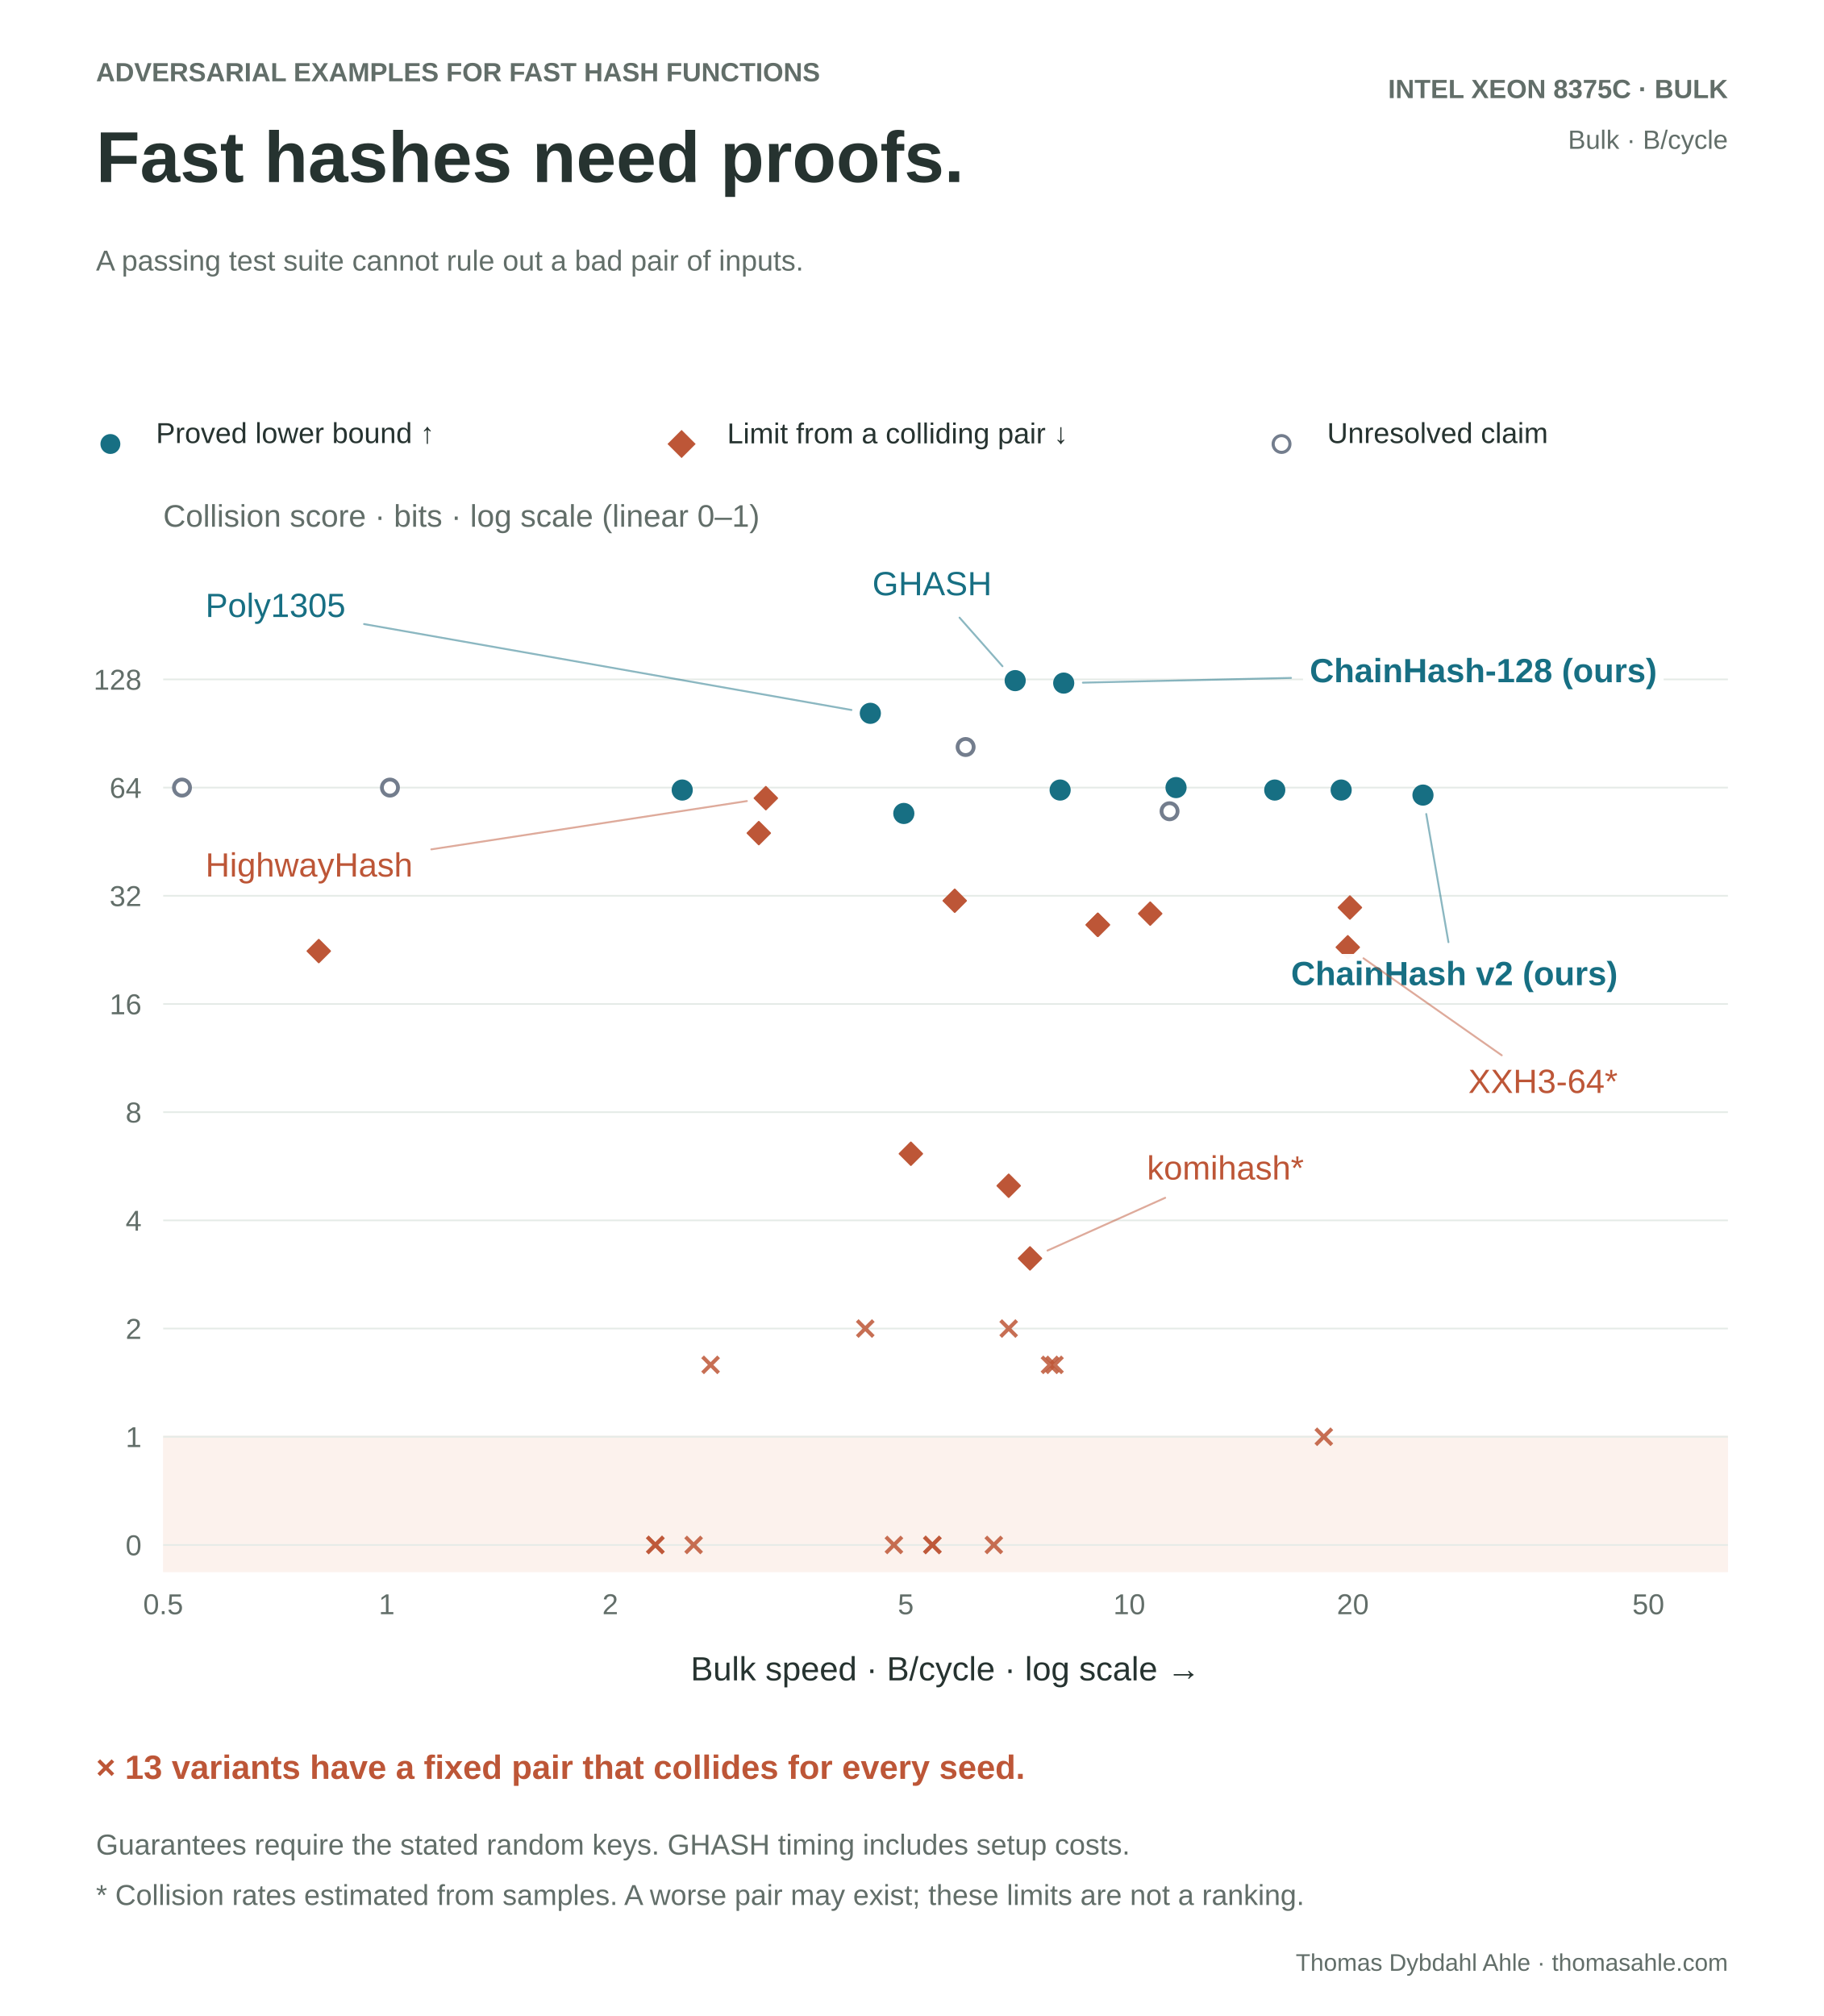
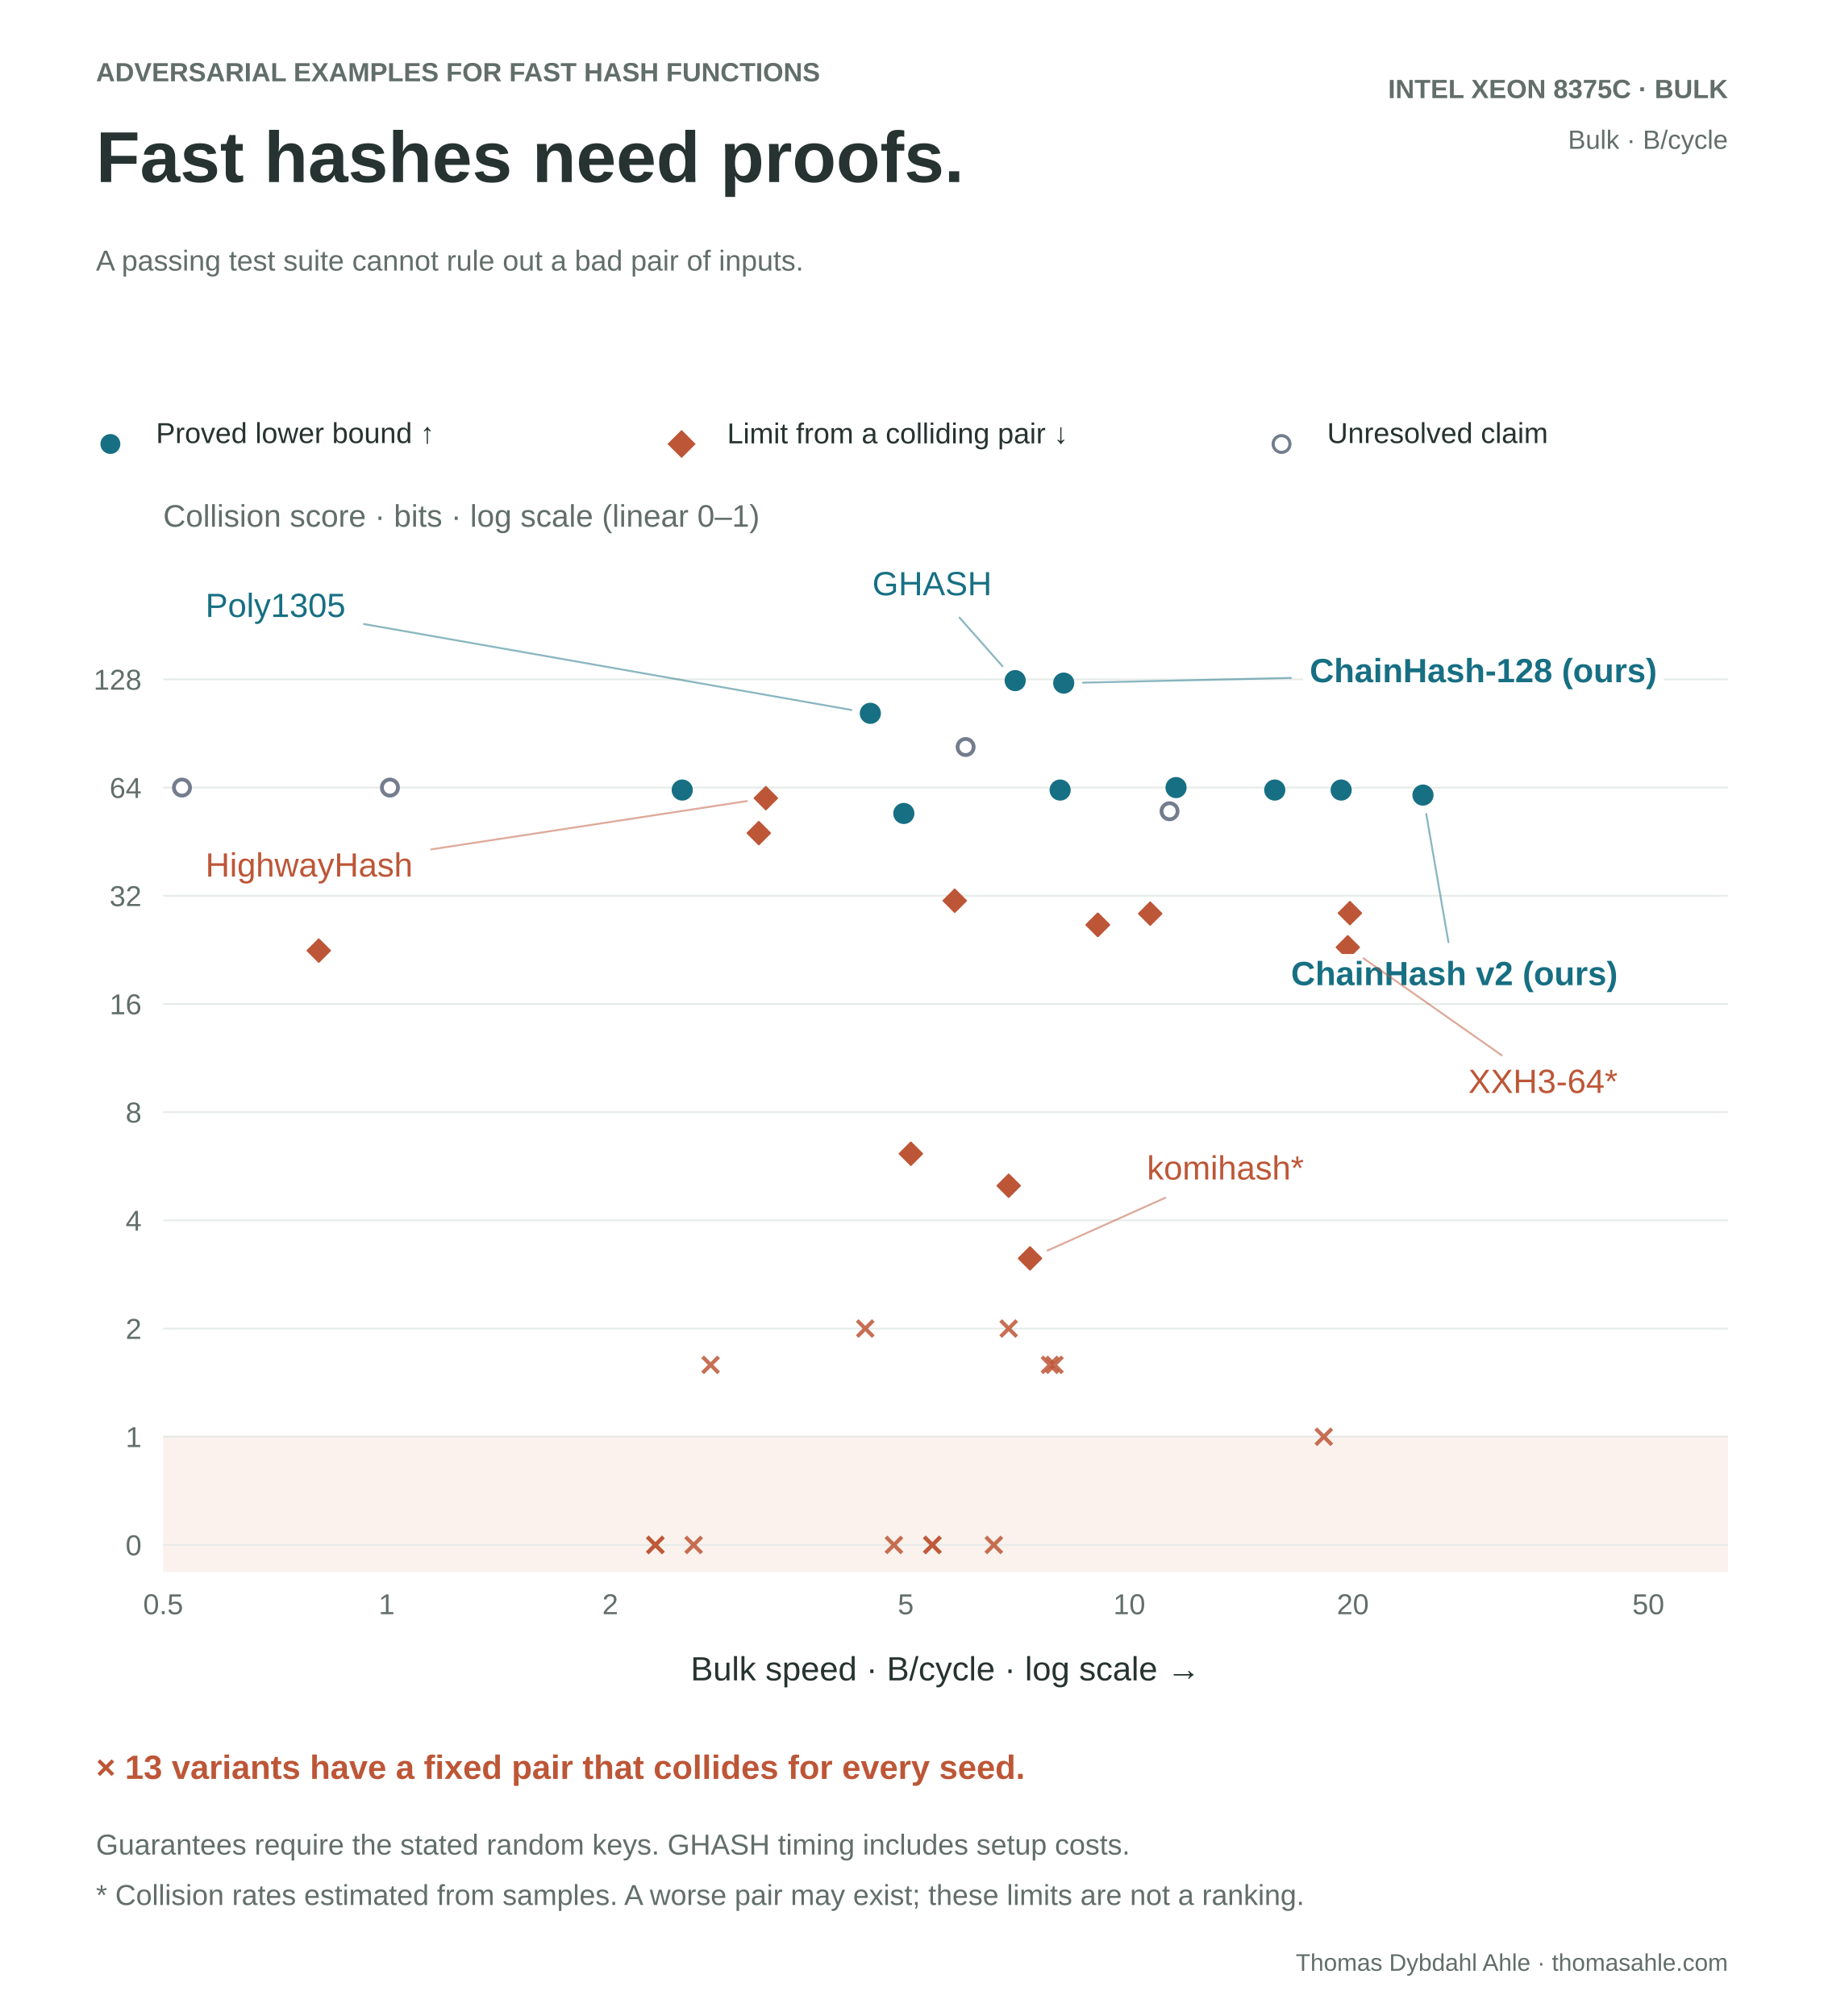
<svg xmlns="http://www.w3.org/2000/svg" xmlns:xlink="http://www.w3.org/1999/xlink" width="760pt" height="840pt" viewBox="0 0 760 840" version="1.1" role="img" aria-label="Fast hashes need proofs: collision bounds versus bulk speed on INTEL XEON 8375C. Logarithmic axes; score is linear from zero to one bit.">
  <defs>
    <style type="text/css">*{stroke-linejoin: round; stroke-linecap: butt}</style>
  </defs>
  <g id="figure_1">
    <g id="patch_1">
      <path d="M 0 840  L 760 840  L 760 0  L 0 0  z " style="fill: #ffffff" />
    </g>
    <g id="axes_1">
      <g id="patch_2">
        <path d="M 68 655  L 720 655  L 720 238  L 68 238  z " style="fill: #ffffff" />
      </g>
      <g id="patch_3">
        <path d="M 68 655  L 720 655  L 720 598.649  L 68 598.649  z " clip-path="url(#p61b7d309a4)" style="fill: #fcf2ed; stroke: #fcf2ed; stroke-linejoin: miter" />
      </g>
      <g id="matplotlib.axis_1">
        <g id="xtick_1">
          <g id="line2d_1" />
          <g id="text_1">
            <text style="fill: #626e69; font: 12px 'Arial', 'DejaVu Sans', sans-serif; text-anchor: middle" x="68" y="672.589" transform="rotate(-0 68 672.5894)">0.5</text>
          </g>
        </g>
        <g id="xtick_2">
          <g id="line2d_2" />
          <g id="text_2">
            <text style="fill: #626e69; font: 12px 'Arial', 'DejaVu Sans', sans-serif; text-anchor: middle" x="161.143" y="672.589" transform="rotate(-0 161.1429 672.5894)">1</text>
          </g>
        </g>
        <g id="xtick_3">
          <g id="line2d_3" />
          <g id="text_3">
            <text style="fill: #626e69; font: 12px 'Arial', 'DejaVu Sans', sans-serif; text-anchor: middle" x="254.286" y="672.589" transform="rotate(-0 254.2857 672.5894)">2</text>
          </g>
        </g>
        <g id="xtick_4">
          <g id="line2d_4" />
          <g id="text_4">
            <text style="fill: #626e69; font: 12px 'Arial', 'DejaVu Sans', sans-serif; text-anchor: middle" x="377.414" y="672.589" transform="rotate(-0 377.4139 672.5894)">5</text>
          </g>
        </g>
        <g id="xtick_5">
          <g id="line2d_5" />
          <g id="text_5">
            <text style="fill: #626e69; font: 12px 'Arial', 'DejaVu Sans', sans-serif; text-anchor: middle" x="470.557" y="672.589" transform="rotate(-0 470.5567 672.5894)">10</text>
          </g>
        </g>
        <g id="xtick_6">
          <g id="line2d_6" />
          <g id="text_6">
            <text style="fill: #626e69; font: 12px 'Arial', 'DejaVu Sans', sans-serif; text-anchor: middle" x="563.7" y="672.589" transform="rotate(-0 563.6996 672.5894)">20</text>
          </g>
        </g>
        <g id="xtick_7">
          <g id="line2d_7" />
          <g id="text_7">
            <text style="fill: #626e69; font: 12px 'Arial', 'DejaVu Sans', sans-serif; text-anchor: middle" x="686.828" y="672.589" transform="rotate(-0 686.8277 672.5894)">50</text>
          </g>
        </g>
        <g id="text_8">
          <text style="fill: #263330; font: 14px 'Arial', 'DejaVu Sans', sans-serif; text-anchor: middle" x="394" y="700.166" transform="rotate(-0 394 700.1659)">Bulk speed · B/cycle · log scale  →</text>
        </g>
      </g>
      <g id="matplotlib.axis_2">
        <g id="ytick_1">
          <g id="line2d_8">
            <path d="M 68 643.73  L 720 643.73  " clip-path="url(#p61b7d309a4)" style="fill: none; stroke: #e5ebe7; stroke-width: 0.7; stroke-linecap: square" />
          </g>
          <g id="line2d_9" />
          <g id="text_9">
            <text style="fill: #626e69; font: 12px 'Arial', 'DejaVu Sans', sans-serif; text-anchor: end" x="59" y="648.024" transform="rotate(-0 59 648.0244)">0</text>
          </g>
        </g>
        <g id="ytick_2">
          <g id="line2d_10">
            <path d="M 68 598.649  L 720 598.649  " clip-path="url(#p61b7d309a4)" style="fill: none; stroke: #e5ebe7; stroke-width: 0.7; stroke-linecap: square" />
          </g>
          <g id="line2d_11" />
          <g id="text_10">
            <text style="fill: #626e69; font: 12px 'Arial', 'DejaVu Sans', sans-serif; text-anchor: end" x="59" y="602.943" transform="rotate(-0 59 602.9433)">1</text>
          </g>
        </g>
        <g id="ytick_3">
          <g id="line2d_12">
            <path d="M 68 553.568  L 720 553.568  " clip-path="url(#p61b7d309a4)" style="fill: none; stroke: #e5ebe7; stroke-width: 0.7; stroke-linecap: square" />
          </g>
          <g id="line2d_13" />
          <g id="text_11">
            <text style="fill: #626e69; font: 12px 'Arial', 'DejaVu Sans', sans-serif; text-anchor: end" x="59" y="557.862" transform="rotate(-0 59 557.8623)">2</text>
          </g>
        </g>
        <g id="ytick_4">
          <g id="line2d_14">
            <path d="M 68 508.486  L 720 508.486  " clip-path="url(#p61b7d309a4)" style="fill: none; stroke: #e5ebe7; stroke-width: 0.7; stroke-linecap: square" />
          </g>
          <g id="line2d_15" />
          <g id="text_12">
            <text style="fill: #626e69; font: 12px 'Arial', 'DejaVu Sans', sans-serif; text-anchor: end" x="59" y="512.781" transform="rotate(-0 59 512.7812)">4</text>
          </g>
        </g>
        <g id="ytick_5">
          <g id="line2d_16">
            <path d="M 68 463.405  L 720 463.405  " clip-path="url(#p61b7d309a4)" style="fill: none; stroke: #e5ebe7; stroke-width: 0.7; stroke-linecap: square" />
          </g>
          <g id="line2d_17" />
          <g id="text_13">
            <text style="fill: #626e69; font: 12px 'Arial', 'DejaVu Sans', sans-serif; text-anchor: end" x="59" y="467.7" transform="rotate(-0 59 467.7001)">8</text>
          </g>
        </g>
        <g id="ytick_6">
          <g id="line2d_18">
            <path d="M 68 418.324  L 720 418.324  " clip-path="url(#p61b7d309a4)" style="fill: none; stroke: #e5ebe7; stroke-width: 0.7; stroke-linecap: square" />
          </g>
          <g id="line2d_19" />
          <g id="text_14">
            <text style="fill: #626e69; font: 12px 'Arial', 'DejaVu Sans', sans-serif; text-anchor: end" x="59" y="422.619" transform="rotate(-0 59 422.619)">16</text>
          </g>
        </g>
        <g id="ytick_7">
          <g id="line2d_20">
            <path d="M 68 373.243  L 720 373.243  " clip-path="url(#p61b7d309a4)" style="fill: none; stroke: #e5ebe7; stroke-width: 0.7; stroke-linecap: square" />
          </g>
          <g id="line2d_21" />
          <g id="text_15">
            <text style="fill: #626e69; font: 12px 'Arial', 'DejaVu Sans', sans-serif; text-anchor: end" x="59" y="377.538" transform="rotate(-0 59 377.5379)">32</text>
          </g>
        </g>
        <g id="ytick_8">
          <g id="line2d_22">
            <path d="M 68 328.162  L 720 328.162  " clip-path="url(#p61b7d309a4)" style="fill: none; stroke: #e5ebe7; stroke-width: 0.7; stroke-linecap: square" />
          </g>
          <g id="line2d_23" />
          <g id="text_16">
            <text style="fill: #626e69; font: 12px 'Arial', 'DejaVu Sans', sans-serif; text-anchor: end" x="59" y="332.457" transform="rotate(-0 59 332.4568)">64</text>
          </g>
        </g>
        <g id="ytick_9">
          <g id="line2d_24">
            <path d="M 68 283.081  L 720 283.081  " clip-path="url(#p61b7d309a4)" style="fill: none; stroke: #e5ebe7; stroke-width: 0.7; stroke-linecap: square" />
          </g>
          <g id="line2d_25" />
          <g id="text_17">
            <text style="fill: #626e69; font: 12px 'Arial', 'DejaVu Sans', sans-serif; text-anchor: end" x="59" y="287.376" transform="rotate(-0 59 287.3758)">128</text>
          </g>
        </g>
      </g>
      <g id="point-city" data-point-id="city" data-speed="5.43" data-bits="0.0" tabindex="0" role="button" aria-label="CityHash64 v1.1.1: 0 bits bits; 5.43 B/cycle. Inspect result.">
        <defs>
          <path id="mbed47526d4" d="M -3.354 3.354  L 3.354 -3.354  M -3.354 -3.354  L 3.354 3.354  " style="stroke: #bd5637; stroke-opacity: 0.85; stroke-width: 1.6" />
        </defs>
        <g clip-path="url(#p61b7d309a4)">
          <use xlink:href="#mbed47526d4" x="388.5" y="643.73" style="fill: #bd5637; fill-opacity: 0.85; stroke: #bd5637; stroke-opacity: 0.85; stroke-width: 1.6" />
        </g>
        <circle cx="388.5" cy="643.73" r="12" fill="transparent" class="point-hit" />
        <circle cx="388.5" cy="643.73" r="10" fill="none" stroke="#263330" stroke-width="1.4" opacity="0" class="point-ring" />
      </g>
      <g id="point-farm" data-point-id="farm" data-speed="5.43" data-bits="0.0" tabindex="0" role="button" aria-label="FarmHash64 NA v1.1: 0 bits bits; 5.43 B/cycle. Inspect result.">
        <g clip-path="url(#p61b7d309a4)">
          <use xlink:href="#mbed47526d4" x="388.5" y="643.73" style="fill: #bd5637; fill-opacity: 0.85; stroke: #bd5637; stroke-opacity: 0.85; stroke-width: 1.6" />
        </g>
        <circle cx="388.5" cy="643.73" r="12" fill="transparent" class="point-hit" />
        <circle cx="388.5" cy="643.73" r="10" fill="none" stroke="#263330" stroke-width="1.4" opacity="0" class="point-ring" />
      </g>
      <g id="point-murmur" data-point-id="murmur" data-speed="2.73" data-bits="1.584962500721156" tabindex="0" role="button" aria-label="MurmurHash3 x64_128: at most 1.59 bits (cap) bits; 2.73 B/cycle. Inspect result.">
        <g clip-path="url(#p61b7d309a4)">
          <use xlink:href="#mbed47526d4" x="296.098" y="568.695" style="fill: #bd5637; fill-opacity: 0.85; stroke: #bd5637; stroke-opacity: 0.85; stroke-width: 1.6" />
        </g>
        <circle cx="296.098" cy="568.695" r="12" fill="transparent" class="point-hit" />
        <circle cx="296.098" cy="568.695" r="10" fill="none" stroke="#263330" stroke-width="1.4" opacity="0" class="point-ring" />
      </g>
      <g id="point-mx3" data-point-id="mx3" data-speed="4.82" data-bits="0.0" tabindex="0" role="button" aria-label="mx3 v3: 0 bits bits; 4.82 B/cycle. Inspect result.">
        <g clip-path="url(#p61b7d309a4)">
          <use xlink:href="#mbed47526d4" x="372.487" y="643.73" style="fill: #bd5637; fill-opacity: 0.85; stroke: #bd5637; stroke-opacity: 0.85; stroke-width: 1.6" />
        </g>
        <circle cx="372.487" cy="643.73" r="12" fill="transparent" class="point-hit" />
        <circle cx="372.487" cy="643.73" r="10" fill="none" stroke="#263330" stroke-width="1.4" opacity="0" class="point-ring" />
      </g>
      <g id="point-fasthash-64" data-point-id="fasthash-64" data-speed="2.3" data-bits="0.0" tabindex="0" role="button" aria-label="fasthash-64: 0 bits bits; 2.3 B/cycle. Inspect result.">
        <g clip-path="url(#p61b7d309a4)">
          <use xlink:href="#mbed47526d4" x="273.066" y="643.73" style="fill: #bd5637; fill-opacity: 0.85; stroke: #bd5637; stroke-opacity: 0.85; stroke-width: 1.6" />
        </g>
        <circle cx="273.066" cy="643.73" r="12" fill="transparent" class="point-hit" />
        <circle cx="273.066" cy="643.73" r="10" fill="none" stroke="#263330" stroke-width="1.4" opacity="0" class="point-ring" />
      </g>
      <g id="point-fasthash-32" data-point-id="fasthash-32" data-speed="2.3" data-bits="0.0" tabindex="0" role="button" aria-label="fasthash-32: 0 bits bits; 2.3 B/cycle. Inspect result.">
        <g clip-path="url(#p61b7d309a4)">
          <use xlink:href="#mbed47526d4" x="273.066" y="643.73" style="fill: #bd5637; fill-opacity: 0.85; stroke: #bd5637; stroke-opacity: 0.85; stroke-width: 1.6" />
        </g>
        <circle cx="273.066" cy="643.73" r="12" fill="transparent" class="point-hit" />
        <circle cx="273.066" cy="643.73" r="10" fill="none" stroke="#263330" stroke-width="1.4" opacity="0" class="point-ring" />
      </g>
-       <g id="point-muse" data-point-id="muse" data-speed="7.82" data-bits="1.584962500721156" tabindex="0" role="button" aria-label="MuseAir v0.3: at most 1.59 bits (cap) bits; 7.82 B/cycle. Inspect result.">
+       <g id="point-muse" data-point-id="muse" data-speed="7.82" data-bits="1.584962500721156" tabindex="0" role="button" aria-label="MuseAir v0.3 (SMHasher3); current v2 untested: at most 1.59 bits (cap); version-bound to v0.3 bits; 7.82 B/cycle. Inspect result.">
        <g clip-path="url(#p61b7d309a4)">
          <use xlink:href="#mbed47526d4" x="437.513" y="568.695" style="fill: #bd5637; fill-opacity: 0.85; stroke: #bd5637; stroke-opacity: 0.85; stroke-width: 1.6" />
        </g>
        <circle cx="437.513" cy="568.695" r="12" fill="transparent" class="point-hit" />
        <circle cx="437.513" cy="568.695" r="10" fill="none" stroke="#263330" stroke-width="1.4" opacity="0" class="point-ring" />
      </g>
      <g id="point-komi" data-point-id="komi" data-speed="7.35" data-bits="3.13512916189466" tabindex="0" role="button" aria-label="komihash v5.27 / v5.34: at most 3.14 bits (cap; sampled) bits; 7.35 B/cycle. Inspect result.">
        <defs>
          <path id="ma47640ded7" d="M -0 4.743  L 4.743 0  L 0 -4.743  L -4.743 -0  z " style="stroke: #bd5637; stroke-width: 0.7" />
        </defs>
        <g clip-path="url(#p61b7d309a4)">
          <use xlink:href="#ma47640ded7" x="429.184" y="524.331" style="fill: #bd5637; stroke: #bd5637; stroke-width: 0.7" />
        </g>
        <circle cx="429.184" cy="524.331" r="12" fill="transparent" class="point-hit" />
        <circle cx="429.184" cy="524.331" r="10" fill="none" stroke="#263330" stroke-width="1.4" opacity="0" class="point-ring" />
      </g>
      <g id="point-t1ha" data-point-id="t1ha" data-speed="5.82" data-bits="31.0" tabindex="0" role="button" aria-label="t1ha2_atonce-64 v2.1.4: at most 31 bits (cap; sampled) bits; 5.82 B/cycle. Inspect result.">
        <g clip-path="url(#p61b7d309a4)">
          <use xlink:href="#ma47640ded7" x="397.821" y="375.308" style="fill: #bd5637; stroke: #bd5637; stroke-width: 0.7" />
        </g>
        <circle cx="397.821" cy="375.308" r="12" fill="transparent" class="point-hit" />
        <circle cx="397.821" cy="375.308" r="10" fill="none" stroke="#263330" stroke-width="1.4" opacity="0" class="point-ring" />
      </g>
      <g id="point-a5" data-point-id="a5" data-speed="3.17" data-bits="47.80910046980944" tabindex="0" role="button" aria-label="a5hash v5.21, 64-bit: at most 47.81 bits (cap) bits; 3.17 B/cycle. Inspect result.">
        <g clip-path="url(#p61b7d309a4)">
          <use xlink:href="#ma47640ded7" x="316.178" y="347.132" style="fill: #bd5637; stroke: #bd5637; stroke-width: 0.7" />
        </g>
        <circle cx="316.178" cy="347.132" r="12" fill="transparent" class="point-hit" />
        <circle cx="316.178" cy="347.132" r="10" fill="none" stroke="#263330" stroke-width="1.4" opacity="0" class="point-ring" />
      </g>
      <g id="point-a5wide" data-point-id="a5wide" data-speed="7.93" data-bits="1.584962500721156" tabindex="0" role="button" aria-label="a5hash v5.21, 128-bit: at most 1.59 bits (cap) bits; 7.93 B/cycle. Inspect result.">
        <g clip-path="url(#p61b7d309a4)">
          <use xlink:href="#mbed47526d4" x="439.39" y="568.695" style="fill: #bd5637; fill-opacity: 0.85; stroke: #bd5637; stroke-opacity: 0.85; stroke-width: 1.6" />
        </g>
        <circle cx="439.39" cy="568.695" r="12" fill="transparent" class="point-hit" />
        <circle cx="439.39" cy="568.695" r="10" fill="none" stroke="#263330" stroke-width="1.4" opacity="0" class="point-ring" />
      </g>
      <g id="point-rapid3" data-point-id="rapid3" data-speed="10.67" data-bits="28.540568381362704" tabindex="0" role="button" aria-label="rapidhash v3: at most 28.5 bits (cap; sampled); 95% Poisson interval [27.7, 29.5] bits; 10.67 B/cycle. Inspect result.">
        <g clip-path="url(#p61b7d309a4)">
          <use xlink:href="#ma47640ded7" x="479.271" y="380.684" style="fill: #bd5637; stroke: #bd5637; stroke-width: 0.7" />
        </g>
        <circle cx="479.271" cy="380.684" r="12" fill="transparent" class="point-hit" />
        <circle cx="479.271" cy="380.684" r="10" fill="none" stroke="#263330" stroke-width="1.4" opacity="0" class="point-ring" />
      </g>
      <g id="point-foldhash-fast" data-point-id="foldhash-fast" data-speed="9.07" data-bits="26.57111644798981" tabindex="0" role="button" aria-label="foldhash-fast 0.2.0: at most 26.5711 bits (cap; sampled); 95% Poisson [26.5173, 26.6255] bits; 9.07 B/cycle. Inspect result.">
        <g clip-path="url(#p61b7d309a4)">
          <use xlink:href="#ma47640ded7" x="457.44" y="385.335" style="fill: #bd5637; stroke: #bd5637; stroke-width: 0.7" />
        </g>
        <circle cx="457.44" cy="385.335" r="12" fill="transparent" class="point-hit" />
        <circle cx="457.44" cy="385.335" r="10" fill="none" stroke="#263330" stroke-width="1.4" opacity="0" class="point-ring" />
      </g>
      <g id="point-foldhash-quality" data-point-id="foldhash-quality" data-speed="9.07" data-bits="26.557056504151273" tabindex="0" role="button" aria-label="foldhash-quality 0.2.0: at most 26.5571 bits (cap; sampled); 95% Poisson [26.4499, 26.6663] bits; 9.07 B/cycle. Inspect result.">
        <g clip-path="url(#p61b7d309a4)">
          <use xlink:href="#ma47640ded7" x="457.44" y="385.369" style="fill: #bd5637; stroke: #bd5637; stroke-width: 0.7" />
        </g>
        <circle cx="457.44" cy="385.369" r="12" fill="transparent" class="point-hit" />
        <circle cx="457.44" cy="385.369" r="10" fill="none" stroke="#263330" stroke-width="1.4" opacity="0" class="point-ring" />
      </g>
      <g id="point-mum" data-point-id="mum" data-speed="6.57" data-bits="0.0" tabindex="0" role="button" aria-label="MUM v3: 0 bits bits; 6.57 B/cycle. Inspect result.">
        <g clip-path="url(#p61b7d309a4)">
          <use xlink:href="#mbed47526d4" x="414.109" y="643.73" style="fill: #bd5637; fill-opacity: 0.85; stroke: #bd5637; stroke-opacity: 0.85; stroke-width: 1.6" />
        </g>
        <circle cx="414.109" cy="643.73" r="12" fill="transparent" class="point-hit" />
        <circle cx="414.109" cy="643.73" r="10" fill="none" stroke="#263330" stroke-width="1.4" opacity="0" class="point-ring" />
      </g>
      <g id="point-mir" data-point-id="mir" data-speed="2.59" data-bits="0.0" tabindex="0" role="button" aria-label="mir.exact / mir.inexact: 0 bits bits; 2.59 B/cycle. Inspect result.">
        <g clip-path="url(#p61b7d309a4)">
          <use xlink:href="#mbed47526d4" x="289.024" y="643.73" style="fill: #bd5637; fill-opacity: 0.85; stroke: #bd5637; stroke-opacity: 0.85; stroke-width: 1.6" />
        </g>
        <circle cx="289.024" cy="643.73" r="12" fill="transparent" class="point-hit" />
        <circle cx="289.024" cy="643.73" r="10" fill="none" stroke="#263330" stroke-width="1.4" opacity="0" class="point-ring" />
      </g>
      <g id="point-xxh3-64" data-point-id="xxh3-64" data-speed="19.69" data-bits="23.008478153924305" tabindex="0" role="button" aria-label="XXH3-64 0.8.3: at most 23.01 bits (cap; 95% interval 22.919839043866432–23.098503065606845) bits; 19.69 B/cycle. Inspect result.">
        <g clip-path="url(#p61b7d309a4)">
          <use xlink:href="#ma47640ded7" x="561.6" y="394.698" style="fill: #bd5637; stroke: #bd5637; stroke-width: 0.7" />
        </g>
        <circle cx="561.6" cy="394.698" r="12" fill="transparent" class="point-hit" />
        <circle cx="561.6" cy="394.698" r="10" fill="none" stroke="#263330" stroke-width="1.4" opacity="0" class="point-ring" />
      </g>
-       <g id="point-xxh3-128" data-point-id="xxh3-128" data-speed="19.82" data-bits="29.67807190511264" tabindex="0" role="button" aria-label="XXH3-128 0.8.3: at most 29.7 bits (cap; sampled); 95% Poisson interval [28.5, 31.3] bits; 19.82 B/cycle. Inspect result.">
-         <g clip-path="url(#p61b7d309a4)">
-           <use xlink:href="#ma47640ded7" x="562.485" y="378.142" style="fill: #bd5637; stroke: #bd5637; stroke-width: 0.7" />
-         </g>
-         <circle cx="562.485" cy="378.142" r="12" fill="transparent" class="point-hit" />
-         <circle cx="562.485" cy="378.142" r="10" fill="none" stroke="#263330" stroke-width="1.4" opacity="0" class="point-ring" />
+       <g id="point-xxh3-128" data-point-id="xxh3-128" data-speed="19.82" data-bits="28.634" tabindex="0" role="button" aria-label="XXH3-128 0.8.3: at most 28.6 bits (cap; sampled); 95% Poisson interval [28.4, 28.9] bits; 19.82 B/cycle. Inspect result.">
+         <g clip-path="url(#p61b7d309a4)">
+           <use xlink:href="#ma47640ded7" x="562.485" y="380.472" style="fill: #bd5637; stroke: #bd5637; stroke-width: 0.7" />
+         </g>
+         <circle cx="562.485" cy="380.472" r="12" fill="transparent" class="point-hit" />
+         <circle cx="562.485" cy="380.472" r="10" fill="none" stroke="#263330" stroke-width="1.4" opacity="0" class="point-ring" />
      </g>
      <g id="point-highway" data-point-id="highway" data-speed="3.24" data-bits="59.8075787461754" tabindex="0" role="button" aria-label="HighwayHash-64, frozen: at most 59.81 bits (cap) bits; 3.24 B/cycle. Inspect result.">
        <g clip-path="url(#p61b7d309a4)">
          <use xlink:href="#ma47640ded7" x="319.113" y="332.569" style="fill: #bd5637; stroke: #bd5637; stroke-width: 0.7" />
        </g>
        <circle cx="319.113" cy="332.569" r="12" fill="transparent" class="point-hit" />
        <circle cx="319.113" cy="332.569" r="10" fill="none" stroke="#263330" stroke-width="1.4" opacity="0" class="point-ring" />
      </g>
      <g id="point-spooky" data-point-id="spooky" data-speed="5.08" data-bits="6.129270753827899" tabindex="0" role="button" aria-label="SpookyHash V2-64: at most 6.13 bits (cap; sampled) bits; 5.08 B/cycle. Inspect result.">
        <g clip-path="url(#p61b7d309a4)">
          <use xlink:href="#ma47640ded7" x="379.547" y="480.729" style="fill: #bd5637; stroke: #bd5637; stroke-width: 0.7" />
        </g>
        <circle cx="379.547" cy="480.729" r="12" fill="transparent" class="point-hit" />
        <circle cx="379.547" cy="480.729" r="10" fill="none" stroke="#263330" stroke-width="1.4" opacity="0" class="point-ring" />
      </g>
      <g id="point-pengyhash" data-point-id="pengyhash" data-speed="4.41" data-bits="2.0" tabindex="0" role="button" aria-label="pengyhash v0.3: at most 2 bits (cap) bits; 4.41 B/cycle. Inspect result.">
        <g clip-path="url(#p61b7d309a4)">
          <use xlink:href="#mbed47526d4" x="360.541" y="553.568" style="fill: #bd5637; fill-opacity: 0.85; stroke: #bd5637; stroke-opacity: 0.85; stroke-width: 1.6" />
        </g>
        <circle cx="360.541" cy="553.568" r="12" fill="transparent" class="point-hit" />
        <circle cx="360.541" cy="553.568" r="10" fill="none" stroke="#263330" stroke-width="1.4" opacity="0" class="point-ring" />
      </g>
      <g id="point-nmhash32" data-point-id="nmhash32" data-speed="6.88" data-bits="4.993026634712533" tabindex="0" role="button" aria-label="nmhash32 v2: at most 4.994 bits (cap) bits; 6.88 B/cycle. Inspect result.">
        <g clip-path="url(#p61b7d309a4)">
          <use xlink:href="#ma47640ded7" x="420.304" y="494.064" style="fill: #bd5637; stroke: #bd5637; stroke-width: 0.7" />
        </g>
        <circle cx="420.304" cy="494.064" r="12" fill="transparent" class="point-hit" />
        <circle cx="420.304" cy="494.064" r="10" fill="none" stroke="#263330" stroke-width="1.4" opacity="0" class="point-ring" />
      </g>
      <g id="point-nmhash32x" data-point-id="nmhash32x" data-speed="6.88" data-bits="2.0" tabindex="0" role="button" aria-label="nmhash32x v2: at most 2 bits (cap) bits; 6.88 B/cycle. Inspect result.">
        <g clip-path="url(#p61b7d309a4)">
          <use xlink:href="#mbed47526d4" x="420.304" y="553.568" style="fill: #bd5637; fill-opacity: 0.85; stroke: #bd5637; stroke-opacity: 0.85; stroke-width: 1.6" />
        </g>
        <circle cx="420.304" cy="553.568" r="12" fill="transparent" class="point-hit" />
        <circle cx="420.304" cy="553.568" r="10" fill="none" stroke="#263330" stroke-width="1.4" opacity="0" class="point-ring" />
      </g>
      <g id="point-gx" data-point-id="gx" data-speed="18.28" data-bits="1.0" tabindex="0" role="button" aria-label="gxhash-64 v3.5.0: at most 1 bits (cap) bits; 18.28 B/cycle. Inspect result.">
        <g clip-path="url(#p61b7d309a4)">
          <use xlink:href="#mbed47526d4" x="551.616" y="598.649" style="fill: #bd5637; fill-opacity: 0.85; stroke: #bd5637; stroke-opacity: 0.85; stroke-width: 1.6" />
        </g>
        <circle cx="551.616" cy="598.649" r="12" fill="transparent" class="point-hit" />
        <circle cx="551.616" cy="598.649" r="10" fill="none" stroke="#263330" stroke-width="1.4" opacity="0" class="point-ring" />
      </g>
-       <g id="point-ahash" data-point-id="ahash" data-speed="0.81" data-bits="22.454208096559523" tabindex="0" role="button" aria-label="aHash 0.8.12, AES path: at most 22.45 bits (cap; sampled); 95% ≈ ±0.06 bits bits; 0.81 B/cycle. Inspect result.">
-         <g clip-path="url(#p61b7d309a4)">
-           <use xlink:href="#ma47640ded7" x="132.827" y="396.284" style="fill: #bd5637; stroke: #bd5637; stroke-width: 0.7" />
-         </g>
-         <circle cx="132.827" cy="396.284" r="12" fill="transparent" class="point-hit" />
-         <circle cx="132.827" cy="396.284" r="10" fill="none" stroke="#263330" stroke-width="1.4" opacity="0" class="point-ring" />
+       <g id="point-ahash" data-point-id="ahash" data-speed="0.81" data-bits="22.5222" tabindex="0" role="button" aria-label="aHash 0.8.12, AES path: at most 22.52 bits (cap; sampled); 95% ≈ ±0.02 bits bits; 0.81 B/cycle. Inspect result.">
+         <g clip-path="url(#p61b7d309a4)">
+           <use xlink:href="#ma47640ded7" x="132.827" y="396.087" style="fill: #bd5637; stroke: #bd5637; stroke-width: 0.7" />
+         </g>
+         <circle cx="132.827" cy="396.087" r="12" fill="transparent" class="point-hit" />
+         <circle cx="132.827" cy="396.087" r="10" fill="none" stroke="#263330" stroke-width="1.4" opacity="0" class="point-ring" />
      </g>
      <g id="point-siphash-1-3" data-point-id="siphash-1-3" data-speed="1.01" data-bits="64" tabindex="0" role="button" aria-label="SipHash-1-3: 64 bits · cryptographic assumption; best known attack far below 2^-64 (see records/siphash/) bits; 1.01 B/cycle. Inspect result.">
        <defs>
          <path id="m716f67a578" d="M 0 3.354  C 0.89 3.354 1.743 3.001 2.372 2.372  C 3.001 1.743 3.354 0.89 3.354 0  C 3.354 -0.89 3.001 -1.743 2.372 -2.372  C 1.743 -3.001 0.89 -3.354 0 -3.354  C -0.89 -3.354 -1.743 -3.001 -2.372 -2.372  C -3.001 -1.743 -3.354 -0.89 -3.354 0  C -3.354 0.89 -3.001 1.743 -2.372 2.372  C -1.743 3.001 -0.89 3.354 0 3.354  z " style="stroke: #737d8d; stroke-width: 1.6" />
        </defs>
        <g clip-path="url(#p61b7d309a4)">
          <use xlink:href="#m716f67a578" x="162.48" y="328.162" style="fill: #ffffff; stroke: #737d8d; stroke-width: 1.6" />
        </g>
        <circle cx="162.48" cy="328.162" r="12" fill="transparent" class="point-hit" />
        <circle cx="162.48" cy="328.162" r="10" fill="none" stroke="#263330" stroke-width="1.4" opacity="0" class="point-ring" />
      </g>
      <g id="point-siphash-2-4" data-point-id="siphash-2-4" data-speed="0.53" data-bits="64" tabindex="0" role="button" aria-label="SipHash-2-4: 64 bits · cryptographic assumption; best known attack far below 2^-64 (see records/siphash/) bits; 0.53 B/cycle. Inspect result.">
        <g clip-path="url(#p61b7d309a4)">
          <use xlink:href="#m716f67a578" x="75.83" y="328.162" style="fill: #ffffff; stroke: #737d8d; stroke-width: 1.6" />
        </g>
        <circle cx="75.83" cy="328.162" r="12" fill="transparent" class="point-hit" />
        <circle cx="75.83" cy="328.162" r="10" fill="none" stroke="#263330" stroke-width="1.4" opacity="0" class="point-ring" />
      </g>
      <g id="point-polymur" data-point-id="polymur" data-speed="4.97" data-bits="54.22679349755191" tabindex="0" role="button" aria-label="PolymurHash 2.0: ≥ 54.2267 bits (proved) bits; 4.97 B/cycle. Inspect result.">
        <defs>
          <path id="m587f84937d" d="M 0 4.062  C 1.077 4.062 2.111 3.634 2.872 2.872  C 3.634 2.111 4.062 1.077 4.062 0  C 4.062 -1.077 3.634 -2.111 2.872 -2.872  C 2.111 -3.634 1.077 -4.062 0 -4.062  C -1.077 -4.062 -2.111 -3.634 -2.872 -2.872  C -3.634 -2.111 -4.062 -1.077 -4.062 0  C -4.062 1.077 -3.634 2.111 -2.872 2.872  C -2.111 3.634 -1.077 4.062 0 4.062  z " style="stroke: #176f83; stroke-width: 0.7" />
        </defs>
        <g clip-path="url(#p61b7d309a4)">
          <use xlink:href="#m587f84937d" x="376.605" y="338.94" style="fill: #176f83; stroke: #176f83; stroke-width: 0.7" />
        </g>
        <circle cx="376.605" cy="338.94" r="12" fill="transparent" class="point-hit" />
        <circle cx="376.605" cy="338.94" r="10" fill="none" stroke="#263330" stroke-width="1.4" opacity="0" class="point-ring" />
      </g>
      <g id="point-poly1305" data-point-id="poly1305" data-speed="4.48" data-bits="103" tabindex="0" role="button" aria-label="Poly1305: ≥ 103 bits (proved) bits; 4.48 B/cycle. Inspect result.">
        <g clip-path="url(#p61b7d309a4)">
          <use xlink:href="#m587f84937d" x="362.657" y="297.214" style="fill: #176f83; stroke: #176f83; stroke-width: 0.7" />
        </g>
        <circle cx="362.657" cy="297.214" r="12" fill="transparent" class="point-hit" />
        <circle cx="362.657" cy="297.214" r="10" fill="none" stroke="#263330" stroke-width="1.4" opacity="0" class="point-ring" />
      </g>
      <g id="point-ghash" data-point-id="ghash" data-speed="7.02" data-bits="127" tabindex="0" role="button" aria-label="GHASH: ≥ 127 bits (proved) bits; 7.02 B/cycle. Inspect result.">
        <g clip-path="url(#p61b7d309a4)">
          <use xlink:href="#m587f84937d" x="423.011" y="283.591" style="fill: #176f83; stroke: #176f83; stroke-width: 0.7" />
        </g>
        <circle cx="423.011" cy="283.591" r="12" fill="transparent" class="point-hit" />
        <circle cx="423.011" cy="283.591" r="10" fill="none" stroke="#263330" stroke-width="1.4" opacity="0" class="point-ring" />
      </g>
      <g id="point-halftimehash-64" data-point-id="halftimehash-64" data-speed="2.5" data-bits="63" tabindex="0" role="button" aria-label="HalftimeHash 64: ≥ 63 bits (proved) bits; 2.5 B/cycle. Inspect result.">
        <g clip-path="url(#p61b7d309a4)">
          <use xlink:href="#m587f84937d" x="284.271" y="329.186" style="fill: #176f83; stroke: #176f83; stroke-width: 0.7" />
        </g>
        <circle cx="284.271" cy="329.186" r="12" fill="transparent" class="point-hit" />
        <circle cx="284.271" cy="329.186" r="10" fill="none" stroke="#263330" stroke-width="1.4" opacity="0" class="point-ring" />
      </g>
      <g id="point-halftimehash-128" data-point-id="halftimehash-128" data-speed="8.07" data-bits="63" tabindex="0" role="button" aria-label="HalftimeHash 128: ≥ 63 bits (proved) bits; 8.07 B/cycle. Inspect result.">
        <g clip-path="url(#p61b7d309a4)">
          <use xlink:href="#m587f84937d" x="441.742" y="329.186" style="fill: #176f83; stroke: #176f83; stroke-width: 0.7" />
        </g>
        <circle cx="441.742" cy="329.186" r="12" fill="transparent" class="point-hit" />
        <circle cx="441.742" cy="329.186" r="10" fill="none" stroke="#263330" stroke-width="1.4" opacity="0" class="point-ring" />
      </g>
      <g id="point-halftimehash-256" data-point-id="halftimehash-256" data-speed="15.7" data-bits="63" tabindex="0" role="button" aria-label="HalftimeHash 256: ≥ 63 bits (proved) bits; 15.7 B/cycle. Inspect result.">
        <g clip-path="url(#p61b7d309a4)">
          <use xlink:href="#m587f84937d" x="531.171" y="329.186" style="fill: #176f83; stroke: #176f83; stroke-width: 0.7" />
        </g>
        <circle cx="531.171" cy="329.186" r="12" fill="transparent" class="point-hit" />
        <circle cx="531.171" cy="329.186" r="10" fill="none" stroke="#263330" stroke-width="1.4" opacity="0" class="point-ring" />
      </g>
      <g id="point-halftimehash-512" data-point-id="halftimehash-512" data-speed="19.29" data-bits="63" tabindex="0" role="button" aria-label="HalftimeHash 512: ≥ 63 bits (proved) bits; 19.29 B/cycle. Inspect result.">
        <g clip-path="url(#p61b7d309a4)">
          <use xlink:href="#m587f84937d" x="558.842" y="329.186" style="fill: #176f83; stroke: #176f83; stroke-width: 0.7" />
        </g>
        <circle cx="558.842" cy="329.186" r="12" fill="transparent" class="point-hit" />
        <circle cx="558.842" cy="329.186" r="10" fill="none" stroke="#263330" stroke-width="1.4" opacity="0" class="point-ring" />
      </g>
      <g id="point-umash" data-point-id="umash" data-speed="11.33" data-bits="55" tabindex="0" role="button" aria-label="UMASH-64: 55 (claimed) bits; 11.33 B/cycle. Inspect result.">
        <g clip-path="url(#p61b7d309a4)">
          <use xlink:href="#m716f67a578" x="487.336" y="338.019" style="fill: #ffffff; stroke: #737d8d; stroke-width: 1.6" />
        </g>
        <circle cx="487.336" cy="338.019" r="12" fill="transparent" class="point-hit" />
        <circle cx="487.336" cy="338.019" r="10" fill="none" stroke="#263330" stroke-width="1.4" opacity="0" class="point-ring" />
      </g>
      <g id="point-umash128" data-point-id="umash128" data-speed="6.02" data-bits="83" tabindex="0" role="button" aria-label="UMASH-128 fingerprint: 83 (claimed) bits; 6.02 B/cycle. Inspect result.">
        <g clip-path="url(#p61b7d309a4)">
          <use xlink:href="#m716f67a578" x="402.361" y="311.255" style="fill: #ffffff; stroke: #737d8d; stroke-width: 1.6" />
        </g>
        <circle cx="402.361" cy="311.255" r="12" fill="transparent" class="point-hit" />
        <circle cx="402.361" cy="311.255" r="10" fill="none" stroke="#263330" stroke-width="1.4" opacity="0" class="point-ring" />
      </g>
      <g id="point-clhash" data-point-id="clhash" data-speed="11.56" data-bits="64" tabindex="0" role="button" aria-label="CLHASH: ≥ 64 bits (proved) bits; 11.56 B/cycle. Inspect result.">
        <g clip-path="url(#p61b7d309a4)">
          <use xlink:href="#m587f84937d" x="490.037" y="328.162" style="fill: #176f83; stroke: #176f83; stroke-width: 0.7" />
        </g>
        <circle cx="490.037" cy="328.162" r="12" fill="transparent" class="point-hit" />
        <circle cx="490.037" cy="328.162" r="10" fill="none" stroke="#263330" stroke-width="1.4" opacity="0" class="point-ring" />
      </g>
      <g id="point-chain-v2" data-point-id="chain-v2" data-speed="24.86" data-bits="61" tabindex="0" role="button" aria-label="ChainHash v2 (ours), 1 KB blocks: ≥ 61 bits · model A bits; 24.86 B/cycle. Inspect result.">
        <g clip-path="url(#p61b7d309a4)">
          <use xlink:href="#m587f84937d" x="592.93" y="331.285" style="fill: #176f83; stroke: #176f83; stroke-width: 0.7" />
        </g>
        <circle cx="592.93" cy="331.285" r="12" fill="transparent" class="point-hit" />
        <circle cx="592.93" cy="331.285" r="10" fill="none" stroke="#263330" stroke-width="1.4" opacity="0" class="point-ring" />
      </g>
      <g id="point-chain128" data-point-id="chain128" data-speed="8.16" data-bits="125" tabindex="0" role="button" aria-label="ChainHash-128 (ours), 512 B blocks: ≥ 125 bits · model A bits; 8.16 B/cycle. Inspect result.">
        <g clip-path="url(#p61b7d309a4)">
          <use xlink:href="#m587f84937d" x="443.232" y="284.624" style="fill: #176f83; stroke: #176f83; stroke-width: 0.7" />
        </g>
        <circle cx="443.232" cy="284.624" r="12" fill="transparent" class="point-hit" />
        <circle cx="443.232" cy="284.624" r="10" fill="none" stroke="#263330" stroke-width="1.4" opacity="0" class="point-ring" />
      </g>
      <g id="leader-ghash" data-leader-for="ghash">
        <path d="M 399.828 257.348  Q 408.772 267.473 417.716 277.597  " style="fill: none; opacity: 0.5; stroke: #176f83; stroke-width: 0.8; stroke-linecap: round" />
      </g>
      <g id="label-ghash" data-label-for="ghash" data-label-key="ghash">
        <g id="patch_4">
          <path d="M 360.697 253.603  L 416.084 253.603  L 416.084 235.2  L 360.697 235.2  z " style="fill: #ffffff; opacity: 0.96" />
        </g>
        <text style="fill: #176f83; font: 14px 'Arial', 'DejaVu Sans', sans-serif; text-anchor: start" x="363.497" y="248.021" transform="rotate(-0 363.4967 248.0209)">GHASH</text>
      </g>
      <g id="leader-poly1305" data-leader-for="poly1305">
        <path d="M 151.705 260.027  Q 253.243 277.926 354.781 295.825  " style="fill: none; opacity: 0.5; stroke: #176f83; stroke-width: 0.8; stroke-linecap: round" />
      </g>
      <g id="label-poly1305" data-label-for="poly1305" data-label-key="poly1305">
        <g id="patch_5">
          <path d="M 82.807 262.825  L 146.783 262.825  L 146.783 244.216  L 82.807 244.216  z " style="fill: #ffffff; opacity: 0.96" />
        </g>
        <text style="fill: #176f83; font: 14px 'Arial', 'DejaVu Sans', sans-serif; text-anchor: start" x="85.607" y="257.079" transform="rotate(-0 85.60715 257.0787)">Poly1305</text>
      </g>
      <g id="leader-chain-v2" data-leader-for="chain-v2">
        <path d="M 603.54 392.566  Q 598.917 365.866 594.295 339.165  " style="fill: none; opacity: 0.5; stroke: #176f83; stroke-width: 0.8; stroke-linecap: round" />
      </g>
      <g id="label-chain-v2" data-label-for="chain-v2" data-label-key="chain-v2">
        <g id="patch_6">
          <path d="M 535.151 416.23  L 676.879 416.23  L 676.879 397.492  L 535.151 397.492  z " style="fill: #ffffff; opacity: 0.96" />
        </g>
        <text style="fill: #176f83; font: 700 14px 'Arial', 'DejaVu Sans', sans-serif; text-anchor: end" x="674.079" y="410.483" transform="rotate(-0 674.0791 410.4835)">ChainHash v2 (ours)</text>
      </g>
      <g id="leader-chain128" data-leader-for="chain128">
        <path d="M 537.939 282.463  Q 494.584 283.452 451.23 284.441  " style="fill: none; opacity: 0.5; stroke: #176f83; stroke-width: 0.8; stroke-linecap: round" />
      </g>
      <g id="label-chain128" data-label-for="chain128" data-label-key="chain128">
        <g id="patch_7">
          <path d="M 542.94 290.003  L 693.226 290.003  L 693.226 271.265  L 542.94 271.265  z " style="fill: #ffffff; opacity: 0.96" />
        </g>
        <text style="fill: #176f83; font: 700 14px 'Arial', 'DejaVu Sans', sans-serif; text-anchor: end" x="690.426" y="284.256" transform="rotate(-0 690.4255 284.2564)">ChainHash-128 (ours)</text>
      </g>
      <g id="leader-highway" data-leader-for="highway">
        <path d="M 179.724 353.9  Q 245.464 343.839 311.205 333.779  " style="fill: none; opacity: 0.5; stroke: #bd5637; stroke-width: 0.8; stroke-linecap: round" />
      </g>
      <g id="label-highway" data-label-for="highway" data-label-key="highway">
        <g id="patch_8">
          <path d="M 82.807 370.978  L 174.776 370.978  L 174.776 352.411  L 82.807 352.411  z " style="fill: #ffffff; opacity: 0.96" />
        </g>
        <text style="fill: #bd5637; font: 14px 'Arial', 'DejaVu Sans', sans-serif; text-anchor: start" x="85.607" y="365.232" transform="rotate(-0 85.60715 365.2317)">HighwayHash</text>
      </g>
      <g id="leader-xxh3-64" data-leader-for="xxh3-64">
        <path d="M 625.744 439.702  Q 596.947 419.497 568.15 399.293  " style="fill: none; opacity: 0.5; stroke: #bd5637; stroke-width: 0.8; stroke-linecap: round" />
      </g>
      <g id="label-xxh3-64" data-label-for="xxh3-64" data-label-key="xxh3-64">
        <g id="patch_9">
          <path d="M 609.025 460.976  L 676.879 460.976  L 676.879 442.573  L 609.025 442.573  z " style="fill: #ffffff; opacity: 0.96" />
        </g>
        <text style="fill: #bd5637; font: 14px 'Arial', 'DejaVu Sans', sans-serif; text-anchor: end" x="674.079" y="455.394" transform="rotate(-0 674.0791 455.3939)">XXH3-64*</text>
      </g>
      <g id="leader-komi" data-leader-for="komi">
        <path d="M 485.512 499.085  Q 460.998 510.073 436.483 521.06  " style="fill: none; opacity: 0.5; stroke: #bd5637; stroke-width: 0.8; stroke-linecap: round" />
      </g>
      <g id="label-komi" data-label-for="komi" data-label-key="komi">
        <g id="patch_10">
          <path d="M 475.122 497.041  L 546.084 497.041  L 546.084 478.638  L 475.122 478.638  z " style="fill: #ffffff; opacity: 0.96" />
        </g>
        <text style="fill: #bd5637; font: 14px 'Arial', 'DejaVu Sans', sans-serif; text-anchor: start" x="477.922" y="491.459" transform="rotate(-0 477.9218 491.4588)">komihash*</text>
      </g>
    </g>
    <g id="line2d_26">
      <defs>
        <path id="m389e5dd010" d="M 0 3.5  C 0.928 3.5 1.819 3.131 2.475 2.475  C 3.131 1.819 3.5 0.928 3.5 0  C 3.5 -0.928 3.131 -1.819 2.475 -2.475  C 1.819 -3.131 0.928 -3.5 0 -3.5  C -0.928 -3.5 -1.819 -3.131 -2.475 -2.475  C -3.131 -1.819 -3.5 -0.928 -3.5 0  C -3.5 0.928 -3.131 1.819 -2.475 2.475  C -1.819 3.131 -0.928 3.5 0 3.5  z " style="stroke: #176f83; stroke-width: 1.3" />
      </defs>
      <g>
        <use xlink:href="#m389e5dd010" x="46" y="185" style="fill: #176f83; stroke: #176f83; stroke-width: 1.3" />
      </g>
    </g>
    <g id="line2d_27">
      <defs>
        <path id="m7a47c9c169" d="M -0 4.95  L 4.95 0  L 0 -4.95  L -4.95 -0  z " style="stroke: #bd5637; stroke-width: 1.3; stroke-linejoin: miter" />
      </defs>
      <g>
        <use xlink:href="#m7a47c9c169" x="284" y="185" style="fill: #bd5637; stroke: #bd5637; stroke-width: 1.3; stroke-linejoin: miter" />
      </g>
    </g>
    <g id="line2d_28">
      <defs>
        <path id="mdbc4547ee6" d="M 0 3.5  C 0.928 3.5 1.819 3.131 2.475 2.475  C 3.131 1.819 3.5 0.928 3.5 0  C 3.5 -0.928 3.131 -1.819 2.475 -2.475  C 1.819 -3.131 0.928 -3.5 0 -3.5  C -0.928 -3.5 -1.819 -3.131 -2.475 -2.475  C -3.131 -1.819 -3.5 -0.928 -3.5 0  C -3.5 0.928 -3.131 1.819 -2.475 2.475  C -1.819 3.131 -0.928 3.5 0 3.5  z " style="stroke: #737d8d; stroke-width: 1.3" />
      </defs>
      <g>
        <use xlink:href="#mdbc4547ee6" x="534" y="185" style="fill: #ffffff; stroke: #737d8d; stroke-width: 1.3" />
      </g>
    </g>
    <g id="text_18">
      <text style="fill: #626e69; font: 700 11px 'Arial', 'DejaVu Sans', sans-serif; text-anchor: start" x="40" y="33.874" transform="rotate(-0 40 33.87359)">ADVERSARIAL EXAMPLES FOR FAST HASH FUNCTIONS</text>
    </g>
    <g id="text_19">
      <text style="fill: #263330; font: 700 30px 'Arial', 'DejaVu Sans', sans-serif; text-anchor: start" x="40" y="75.839" transform="rotate(-0 40 75.83906)">Fast hashes need proofs.</text>
    </g>
    <g id="figure-subtitle">
      <text style="fill: #626e69; font: 12px 'Arial', 'DejaVu Sans', sans-serif; text-anchor: start" x="40" y="112.736" transform="rotate(-0 40 112.7356)">A passing test suite cannot rule out a bad pair of inputs.</text>
    </g>
    <g id="host-name">
      <text style="fill: #626e69; font: 700 11px 'Arial', 'DejaVu Sans', sans-serif; text-anchor: end" x="720" y="40.874" transform="rotate(-0 720 40.87359)">INTEL XEON 8375C · BULK</text>
    </g>
    <g id="host-note">
      <text style="fill: #626e69; font: 11px 'Arial', 'DejaVu Sans', sans-serif; text-anchor: end" x="720" y="62.008" transform="rotate(-0 720 62.00766)">Bulk · B/cycle</text>
    </g>
    <g id="text_20">
      <text style="fill: #263330; font: 12px 'Arial', 'DejaVu Sans', sans-serif; text-anchor: start" x="65" y="184.589" transform="rotate(-0 65 184.5894)">Proved lower bound  ↑</text>
    </g>
    <g id="text_21">
      <text style="fill: #263330; font: 12px 'Arial', 'DejaVu Sans', sans-serif; text-anchor: start" x="303" y="184.736" transform="rotate(-0 303 184.7356)">Limit from a colliding pair  ↓</text>
    </g>
    <g id="text_22">
      <text style="fill: #263330; font: 12px 'Arial', 'DejaVu Sans', sans-serif; text-anchor: start" x="553" y="184.589" transform="rotate(-0 553 184.5894)">Unresolved claim</text>
    </g>
    <g id="text_23">
      <text style="fill: #626e69; font: 13px 'Arial', 'DejaVu Sans', sans-serif; text-anchor: start" x="68" y="219.464" transform="rotate(-0 68 219.4636)">Collision score · bits · log scale (linear 0–1)</text>
    </g>
    <g id="text_24">
      <text style="fill: #bd5637; font: 700 14px 'Arial', 'DejaVu Sans', sans-serif; text-anchor: start" x="40" y="741.192" transform="rotate(-0 40 741.1916)">×  13 variants have a fixed pair that collides for every seed.</text>
    </g>
    <g id="text_25">
      <text style="fill: #626e69; font: 12px 'Arial', 'DejaVu Sans', sans-serif; text-anchor: start" x="40" y="772.736" transform="rotate(-0 40 772.7356)">Guarantees require the stated random keys. GHASH timing includes setup costs.</text>
    </g>
    <g id="text_26">
      <text style="fill: #626e69; font: 12px 'Arial', 'DejaVu Sans', sans-serif; text-anchor: start" x="40" y="793.736" transform="rotate(-0 40 793.7356)">* Collision rates estimated from samples. A worse pair may exist; these limits are not a ranking.</text>
    </g>
    <g id="text_27">
      <text style="fill: #626e69; font: 10px 'Arial', 'DejaVu Sans', sans-serif; text-anchor: end" x="720" y="821.158" transform="rotate(-0 720 821.1578)">Thomas Dybdahl Ahle · thomasahle.com</text>
    </g>
  </g>
  <defs>
    <clipPath id="p61b7d309a4">
      <rect x="68" y="238" width="652" height="417" />
    </clipPath>
  </defs>
  <style>[data-point-id],[data-label-for]{cursor:pointer}[data-point-id]:focus{outline:none}[data-point-id]:focus .point-ring,[data-point-id].is-active .point-ring{opacity:1}</style>
</svg>
